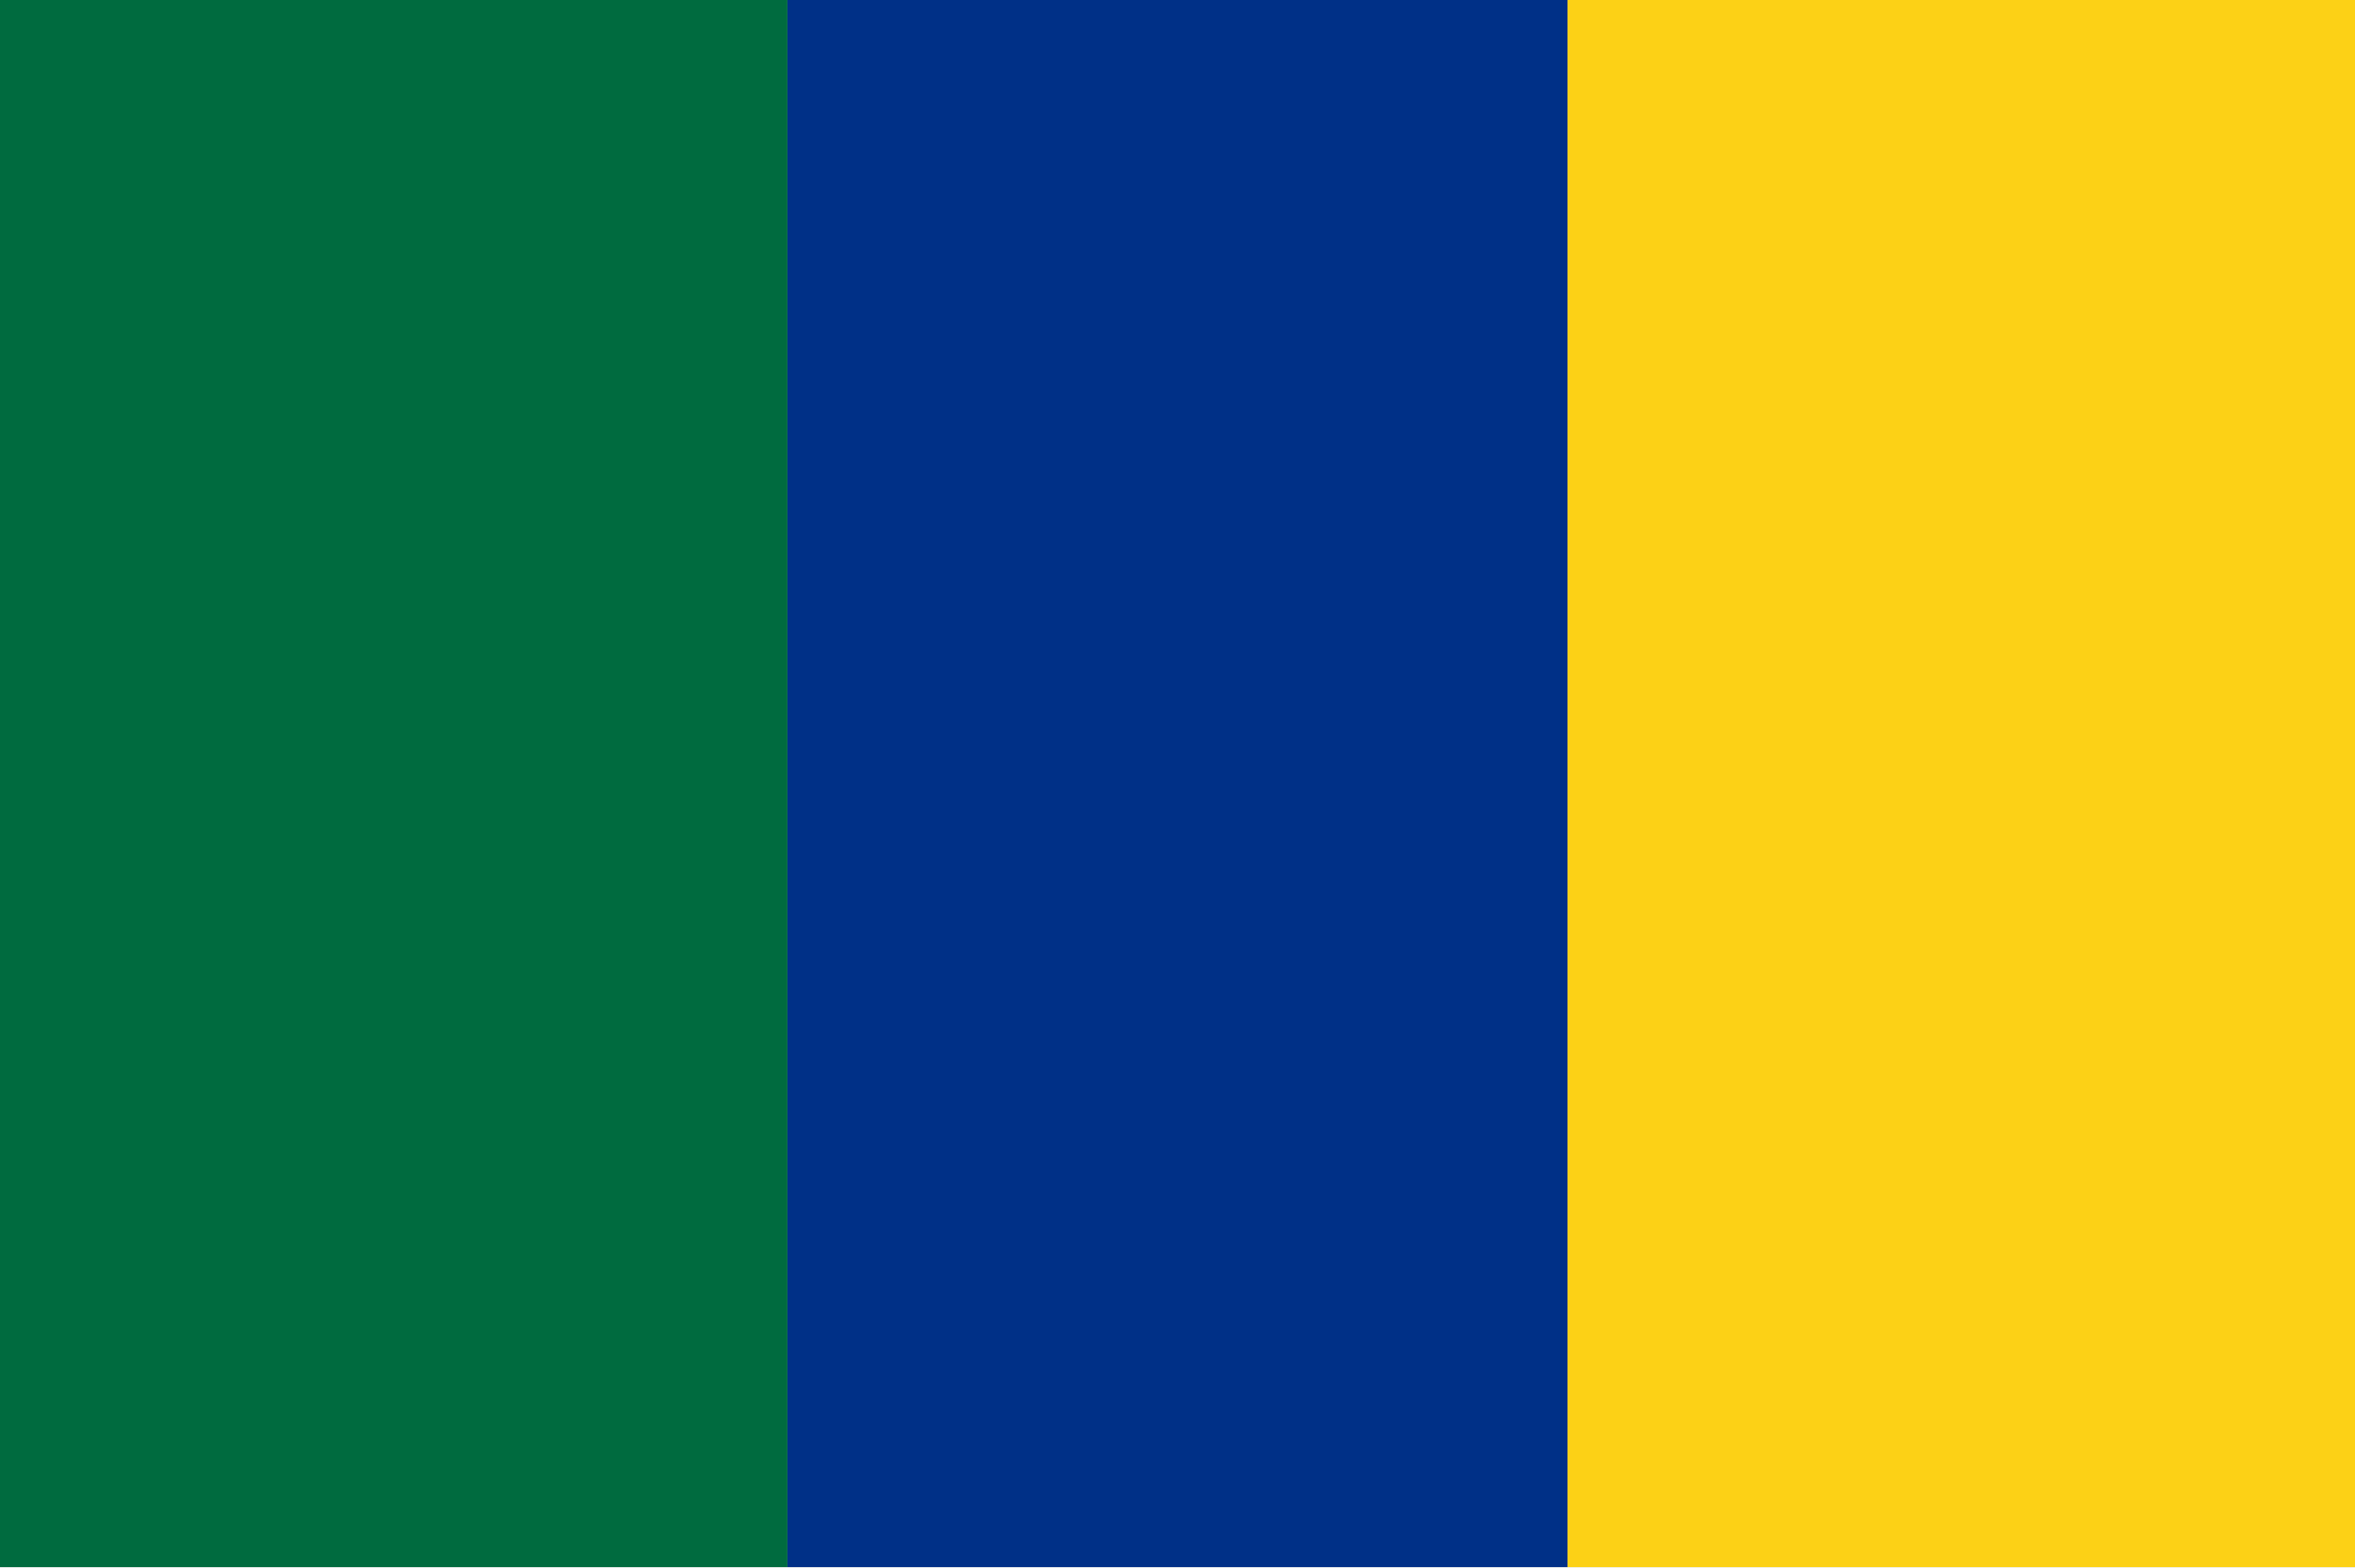
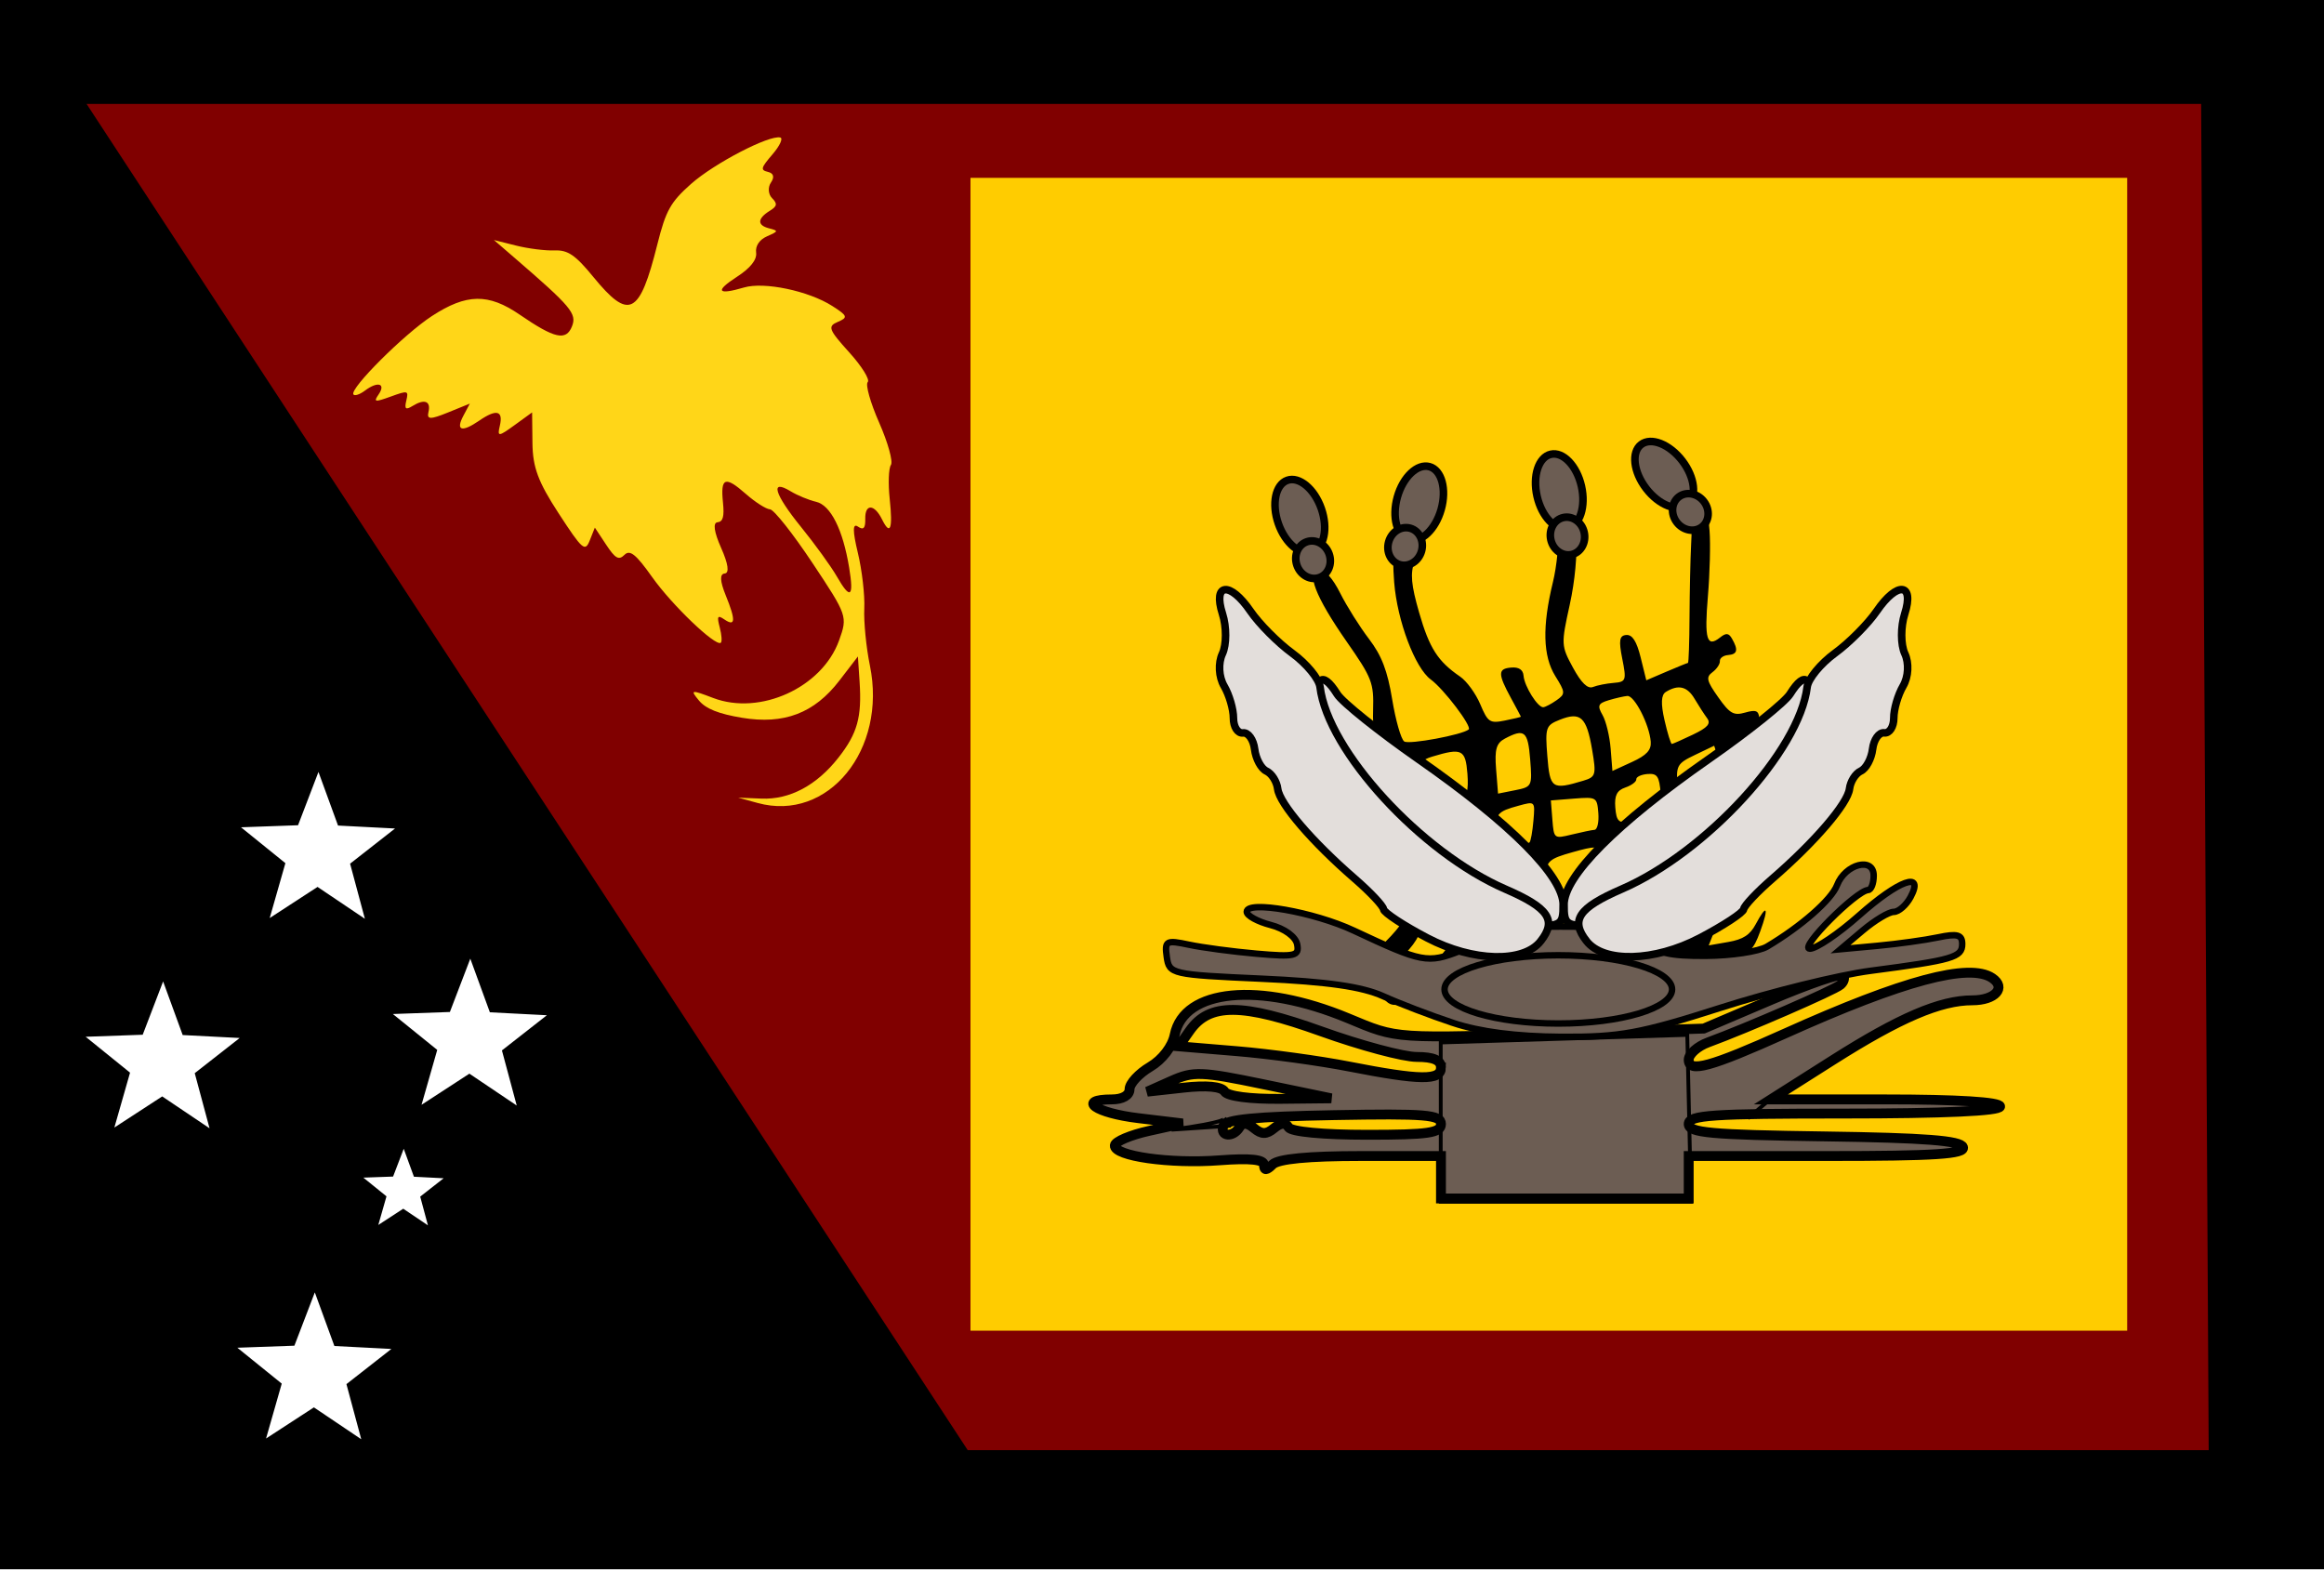
- <svg xmlns="http://www.w3.org/2000/svg" viewBox="0 0 320 213">
-   <rect width="107" height="213" fill="#006B3F" />
-   <rect x="107" width="106" height="213" fill="#003087" />
-   <rect x="213" width="107" height="213" fill="#FCD116" />
+ <svg xmlns="http://www.w3.org/2000/svg" width="612.8" height="413.8" version="1.0">
+   <path style="opacity:1;color:#000;fill:#000;fill-opacity:1;fill-rule:nonzero;stroke:#000;stroke-width:1.8;stroke-linecap:butt;stroke-linejoin:miter;marker:none;marker-start:none;marker-mid:none;marker-end:none;stroke-miterlimit:4;stroke-dasharray:none;stroke-dashoffset:0;stroke-opacity:1;visibility:visible;display:inline;overflow:visible;enable-background:accumulate" d="M12-428.638h611v412H12z" transform="translate(-11.1 429.5378)" />
+   <path style="fill:maroon;fill-rule:evenodd;stroke:#000;stroke-width:1px;stroke-linecap:butt;stroke-linejoin:miter;stroke-opacity:1" d="m33-402.638 233 356h328l-2-356H33z" transform="translate(-11.1 429.5378)" />
+   <path style="opacity:1;color:#000;fill:#fc0;fill-opacity:1;fill-rule:nonzero;stroke:none;stroke-width:1.8;stroke-linecap:butt;stroke-linejoin:miter;marker:none;marker-start:none;marker-mid:none;marker-end:none;stroke-miterlimit:4;stroke-dasharray:none;stroke-dashoffset:0;stroke-opacity:1;visibility:visible;display:inline;overflow:visible;enable-background:accumulate" d="M267-382.638h305v304H267z" transform="translate(-11.1 429.5378)" />
+   <path style="fill:#000" d="M877.617-30.224c.473-.449 1.783-.596 2.91-.328 1.245.296.908.616-.861.816-1.6.181-2.522-.039-2.049-.487zm-1.06-8.754c-.014-.509.896-2.079 2.021-3.489 3.256-4.081 2.403-4.592-6.483-3.888-7.914.628-8.358.831-8.127 3.737.152 1.912-.619 3.141-2.039 3.254-1.421.113-2.375-.98-2.527-2.892-.206-2.595-.954-3.017-4.81-2.711-3.551.282-4.523.908-4.371 2.82.231 2.917-3.579 3.604-5.123.923-2.262-3.926-1.946-12.725.545-15.202 7.085-7.044 9.919-14.233 10.102-25.626.106-6.62-.411-9.893-1.644-10.391-.99-.4-1.865-1.55-1.944-2.557-.08-1.007-1.696-4.012-3.593-6.677-1.896-2.666-3.505-5.572-3.575-6.46-.07-.887-.787-1.561-1.593-1.497-.872.069-1.371-3.021-1.233-7.633.216-7.209-.269-8.467-6.958-18.061-8.322-11.935-10.855-18.56-7.208-18.849 1.499-.119 3.504 2.091 5.496 6.058 1.725 3.435 5.14 8.869 7.59 12.076 3.334 4.365 4.87 8.366 6.111 15.916.911 5.546 2.342 10.547 3.179 11.113 1.281.865 15.335-1.75 16.995-3.162.93-.791-6.57-10.679-9.997-13.182-4.158-3.036-8.847-15.493-9.652-25.642-.678-8.55.144-10.936 3.868-11.231 3.388-.269 3.488.107 1.514 5.653-1.175 3.301-.914 6.244 1.205 13.598 2.704 9.383 4.916 12.835 10.812 16.871 1.727 1.182 4.115 4.464 5.308 7.294 1.996 4.735 2.511 5.077 6.458 4.288 2.359-.471 4.273-.931 4.253-1.023-.02-.091-1.199-2.3-2.619-4.909-3.498-6.422-3.484-7.763.084-8.046 2.005-.159 3.109.578 3.234 2.159.22 2.781 3.755 8.418 5.206 8.303.543-.043 2.12-.875 3.506-1.848 2.356-1.655 2.334-2.068-.339-6.363-3.277-5.267-3.477-13.094-.631-24.766 1.015-4.162 1.639-10.473 1.388-14.025-.347-4.9.093-6.501 1.826-6.638 3.434-.272 4.071 13.676 1.216 26.639-2.289 10.396-2.268 10.81.866 16.573 2.19 4.027 3.864 5.651 5.254 5.096 1.122-.448 3.596-.937 5.498-1.088 3.231-.256 3.378-.672 2.239-6.362-.972-4.857-.757-6.124 1.062-6.269 1.587-.126 2.735 1.663 3.777 5.884l1.497 6.065 5.315-2.276c2.923-1.252 5.474-2.288 5.668-2.304.195-.015.381-5.457.415-12.092.034-6.635.222-15.23.419-19.099.356-7.013.34-7.042-5.356-9.47-3.142-1.34-5.777-3.127-5.854-3.971-.229-2.5 4.517-2.13 10.238.797 4.821 2.467 5.387 3.339 5.834 8.983.273 3.438.077 11.211-.435 17.273-.96 11.36-.285 13.639 3.216 10.867 1.587-1.257 2.266-1.192 3.124.296 1.723 2.99 1.455 4.144-1.009 4.339-1.256.1-2.233.811-2.172 1.582.061.77-.818 2.093-1.954 2.938-1.766 1.314-1.547 2.27 1.511 6.599 3.062 4.335 4.082 4.917 7.103 4.051 2.824-.809 3.566-.521 3.722 1.448.128 1.612-1.124 2.836-3.638 3.557-2.55.731-3.501 1.676-2.839 2.824.547.949 1.193 4.233 1.436 7.299.394 4.969.767 5.478 3.435 4.69 2.22-.656 3.041-.279 3.179 1.459.102 1.289-.548 2.401-1.445 2.472-3.175.252-5.697 4.039-5.377 8.076.178 2.25-.168 5.925-.769 8.167l-1.094 4.076 5.161-2.21c5.064-2.168 5.145-2.157 4.322.607-1.022 3.43-3.009 4.8-7.514 5.182-1.883.16-3.403.546-3.378.859.025.313-1.046 3.341-2.379 6.729l-2.424 6.16 5.188-.907c3.868-.676 5.695-1.856 7.179-4.636 2.957-5.538 3.573-4.608 1.215 1.831-1.846 5.04-2.704 5.8-7.802 6.912-5.326 1.161-5.705 1.544-5.396 5.443.231 2.909-.367 4.249-1.95 4.375-1.595.126-2.386-1.116-2.624-4.121-.321-4.047-.638-4.278-5.362-3.904-4.357.345-5.231.987-6.607 4.853-1.04 2.923-2.561 4.532-4.424 4.68-2.478.197-2.7-.296-1.74-3.874.605-2.254 1.088-4.241 1.075-4.414-.014-.173-2.84-.092-6.28.181-6.252.496-6.254.498-5.292 4.749.785 3.468.458 4.293-1.775 4.47-2.115.168-2.816-.762-3.079-4.085-.272-3.425-.938-4.255-3.267-4.07-1.994.158-3.377 1.646-4.343 4.673-1.101 3.45-2.24 4.507-5.104 4.734-2.028.161-3.698-.124-3.712-.633zm-17.786-11.225c-.052-.653 1.877-3.31 4.285-5.906l4.379-4.719-6.294.499c-4.48.355-6.528 1.114-7.108 2.634-.448 1.174-1.985 3.244-3.416 4.6-3.871 3.668-3.025 4.973 2.92 4.501 2.93-.232 5.285-.956 5.233-1.609zm22.217-5.824c-.733-4.312-1.465-5.207-4.338-5.308-1.901-.067-3.41.451-3.355 1.151.055.7-1.87 3.396-4.278 5.991l-4.379 4.719 8.616-.683 8.616-.683-.882-5.187zm11.877 2.004c.396-1.302 1.994-3.463 3.551-4.802 4.278-3.679 3.344-4.566-4.183-3.969l-6.849.543.439 5.531c.368 4.647.909 5.494 3.38 5.298 1.618-.128 3.266-1.299 3.662-2.601zm20.583-4.954 2.049-5.795-5.506.813c-4.114.607-5.595 1.445-5.856 3.314-.193 1.376-1.672 3.859-3.288 5.517l-2.938 3.016 6.746-.535c6.627-.525 6.782-.637 8.795-6.33zm13.463-1.409 1.841-6.087-3.466.82c-2.222.526-4.142 2.427-5.349 5.296-2.51 5.963-2.315 6.685 1.711 6.346 2.748-.231 3.786-1.488 5.264-6.375zm-59-9.756c-.361-4.553-.934-5.492-3.242-5.309-1.935.153-3.232 1.736-4.189 5.114-1.862 6.57-1.899 6.501 3.303 6.088 4.397-.349 4.55-.567 4.128-5.893zm12.749.184c3.091-6.33 2.762-6.98-3.295-6.5-5.299.42-5.325.452-4.889 5.953.359 4.524.942 5.491 3.201 5.312 1.663-.132 3.646-2.028 4.983-4.766zm20.808-2.322c.701-2.829.984-6.105.631-7.28-.574-1.906-1.366-1.932-7.367-.248-6.116 1.717-6.771 2.287-7.246 6.3-.287 2.427-.984 5.126-1.548 5.998-.753 1.164 1.004 1.424 6.616.98l7.641-.606 1.274-5.144zm15.404 1.521c-.1-1.258.051-4.887.334-8.066.489-5.485.331-5.764-3.114-5.473-5.744.485-6.813 1.907-7.154 9.515l-.32 7.137 5.217-.414c4.072-.323 5.177-.916 5.036-2.7zm16.03-8.596c.867-4.29 1.139-8.1.604-8.466-.535-.366-2.985-.143-5.444.498-4.137 1.077-4.549 1.749-5.522 9.006-.578 4.313-1.028 8.142-.998 8.508.029.366 2.242.124 4.918-.539 4.532-1.123 4.973-1.739 6.442-9.005zm-64.111-4.153c.546-5.083-.131-5.865-4.765-5.497-3.32.263-3.674.818-3.325 5.211.346 4.363.799 4.884 4.022 4.629 2.929-.232 3.717-1.073 4.068-4.342zm14.627 1.094c.319-.302.778-2.867 1.021-5.701.441-5.151.441-5.151-3.889-3.963-5.633 1.545-6.001 1.974-6.611 7.687l-.515 4.823 4.708-1.148c2.589-.632 4.968-1.395 5.287-1.698zm17.143-3.304c.732-.058 1.178-2.041.991-4.408-.333-4.2-.486-4.29-6.429-3.819l-6.088.483.402 5.07c.398 5.023.446 5.06 5.097 3.925 2.582-.63 5.295-1.193 6.027-1.251zm15.51-3.217c1.648-.658 2.221-2.547 1.92-6.337-.363-4.58-.89-5.363-3.472-5.158-1.674.133-3.003.757-2.953 1.388.05.63-1.251 1.606-2.891 2.168-2.219.76-2.897 2.101-2.648 5.241.289 3.643.837 4.179 4.015 3.927 2.024-.161 4.737-.713 6.029-1.229zm17.39-8.049c.448-2.417.325-5.858-.275-7.648l-1.09-3.254-5.063 2.425c-4.745 2.273-5.033 2.802-4.588 8.421l.475 5.996 4.862-.773c4.191-.666 4.975-1.38 5.678-5.167zm-68.299 3.428c1.699-.678 2.216-2.601 1.872-6.951-.508-6.41-1.445-6.868-9.243-4.523-2.964.892-3.257 1.55-2.109 4.748 1.453 4.048 4.467 7.874 6.101 7.745.567-.045 2.088-.503 3.38-1.019zm18.418-10.745c-.591-7.453-1.505-8.203-6.661-5.472-2.261 1.198-2.738 2.837-2.327 8.01l.516 6.504 4.523-.903c4.438-.886 4.512-1.039 3.949-8.139zm14.016 5.635c3.3-.992 3.451-1.527 2.312-8.224-1.458-8.572-3.025-10.025-8.484-7.864-3.725 1.475-3.917 2.031-3.318 9.586.683 8.618 1.223 8.988 9.49 6.503zm17.778-10.294c-.359-4.528-4.302-12.225-6.176-12.057-.913.082-3.133.592-4.932 1.133-2.783.838-3.023 1.421-1.605 3.901.917 1.604 1.878 5.579 2.136 8.832l.469 5.916 5.172-2.372c3.845-1.764 5.112-3.137 4.936-5.354zm11.159-1.879c3.878-1.858 4.761-2.886 3.704-4.313-.764-1.031-2.253-3.336-3.31-5.123-1.937-3.276-4.285-3.833-7.58-1.798-1.242.767-1.348 3.047-.346 7.43.795 3.478 1.669 6.306 1.943 6.284.274-.022 2.789-1.137 5.59-2.479z" transform="translate(-480.1 304.5378)" />
+   <path style="fill:#6c5d53;stroke:#000;stroke-width:2.6;stroke-miterlimit:4;stroke-dasharray:none;stroke-opacity:1" d="M388.062-115.098v-5.599h-21.089c-13.914 0-21.851.762-23.329 2.24-1.603 1.603-2.24 1.636-2.24.119 0-1.452-3.676-1.84-11.664-1.231-13.118 1.001-27.943-1.102-27.686-3.927.093-1.026 4.156-2.749 9.029-3.827l8.859-1.96-11.664-1.398c-11.324-1.357-16.402-4.945-6.999-4.945 2.822 0 4.666-1.065 4.666-2.694 0-1.482 2.442-4.136 5.426-5.899 3.208-1.895 5.852-5.338 6.469-8.424 2.429-12.146 22.385-14.071 45.669-4.405 13.395 5.561 11.434 5.431 58.727 3.888l35.106-1.145 17.806-7.579c9.794-4.168 18.295-7.09 18.892-6.493.597.597.302 1.743-.656 2.546-1.709 1.433-24.759 11.458-34.869 15.166-2.823 1.035-5.132 3.104-5.132 4.597 0 3.484 5.713 1.92 25.506-6.982 31.081-13.979 48.499-18.639 54.518-14.587 3.778 2.544.8 5.882-5.247 5.882-8.446 0-19.159 4.588-36.7 15.716l-16.411 10.412h30.226c18.906 0 30.226.699 30.226 1.866 0 1.188-14.93 1.866-41.059 1.866-34.986 0-41.059.408-41.059 2.759 0 2.321 5.68 2.84 35.772 3.266 26.59.377 35.972 1.106 36.548 2.84.603 1.813-7.364 2.333-35.772 2.333h-36.548v11.198h-65.321v-5.599zm-53.134-13.155c.827-1.338 2.043-1.265 3.843.229 2.012 1.67 3.255 1.67 5.267 0 1.8-1.494 3.016-1.566 3.843-.229.719 1.163 9.116 1.957 20.695 1.957 16.225 0 19.486-.477 19.486-2.848 0-2.451-3.95-2.776-28.308-2.333-20.61.375-28.519 1.15-29.083 2.848-.938 2.822 2.555 3.13 4.257.376zm6.296-11.37c-16.348-3.39-18.464-3.467-24.262-.879l-6.352 2.836 9.559-1.056c6.088-.672 10.025-.302 10.841 1.019.763 1.234 6.721 2.018 14.703 1.934l13.421-.141-17.91-3.714zm46.837-4.403c0-1.944-1.954-2.799-6.392-2.799-3.516 0-14.842-3.035-25.17-6.745-20.854-7.49-29.514-7.535-34.684-.18l-2.899 4.125 15.443 1.291c8.494.71 21.742 2.524 29.441 4.031 18.828 3.686 24.262 3.748 24.262.277z" transform="translate(-8.1 425.5378)" />
+   <path style="fill:none;fill-rule:evenodd;stroke:#000;stroke-width:1px;stroke-linecap:butt;stroke-linejoin:miter;stroke-opacity:1" d="M317-127.638c15-2 14-3 14-3l1 2-15 1zM476-136.638l-7 6 7-6zM388-150.638v42h66l-1-44-65 2z" transform="translate(-8.1 425.5378)" />
+   <g>
+     <path d="M721.298-251.78c-5.883-1.952-14.198-5.131-18.477-7.065-5.563-2.515-14.708-3.829-32.092-4.613-23.752-1.071-24.327-1.203-24.966-5.718-.607-4.292-.191-4.523 5.835-3.242 3.569.759 11.601 1.826 17.85 2.372 10.134.885 11.289.618 10.694-2.47-.386-2.006-3.324-4.151-6.985-5.1-3.475-.9-6.318-2.471-6.318-3.489 0-3.07 17.735.043 28.202 4.95 18.043 8.46 19.489 8.737 28.062 5.369 4.356-1.711 7.92-3.854 7.92-4.761 0-.907 8.315-1.65 18.477-1.65 15.884 0 19.023.546 22.367 3.89 3.079 3.079 6.423 3.876 16.046 3.821 6.686-.038 13.943-1.132 16.128-2.431 9.035-5.374 16.974-12.34 18.459-16.197 2.161-5.613 9.661-7.565 9.661-2.515 0 2.039-.656 3.744-1.459 3.788-3.183.174-18.398 15.48-15.388 15.48 1.706 0 7.537-3.939 12.957-8.752 10.588-9.403 17.335-11.813 13.615-4.862-1.145 2.139-3.145 3.894-4.445 3.9-1.3.005-4.988 2.223-8.198 4.929l-5.835 4.919 9.725-.9c5.349-.495 12.569-1.499 16.046-2.232 5.046-1.064 6.321-.707 6.321 1.769 0 3.496-2.431 4.206-24.115 7.042-8.449 1.105-26.284 5.501-39.633 9.769-21.213 6.782-26.506 7.746-42.014 7.655-11.718-.069-21.376-1.31-28.44-3.653z" style="fill:#6c5d53;fill-opacity:1;stroke:#000;stroke-width:1.7;stroke-miterlimit:4;stroke-dasharray:none;stroke-opacity:1" transform="translate(-338.1 521.5378)" />
+     <path d="M779-260.638a30 9 0 1 1-60 0 30 9 0 1 1 60 0z" style="opacity:1;color:#000;fill:#6c5d53;fill-opacity:1;fill-rule:nonzero;stroke:#000;stroke-width:1.7;stroke-linecap:butt;stroke-linejoin:miter;marker:none;marker-start:none;marker-mid:none;marker-end:none;stroke-miterlimit:4;stroke-dasharray:none;stroke-dashoffset:0;stroke-opacity:1;visibility:visible;display:inline;overflow:visible;enable-background:accumulate" transform="translate(-338.1 521.5378)" />
+     <g>
+       <path style="fill:#e3dedb;stroke:#000;stroke-width:2.036;stroke-opacity:1" d="M740.488-148.946c0-7.557 13.748-21.381 38.253-38.466 10.404-7.254 20.017-14.951 21.363-17.106 4.143-6.634 6.154-4.365 4.811 5.43-1.933 14.101-7.73 25.291-18.365 35.45-13.515 12.909-26.911 20.169-37.408 20.272-8.127.08-8.653-.259-8.653-5.58z" transform="translate(-328.1 387.5378)" />
+       <path style="fill:#e3dedb;fill-opacity:1;stroke:#000;stroke-width:2;stroke-miterlimit:4;stroke-dasharray:none;stroke-opacity:1" d="M746.444-139.378c-4.328-5.526-2.14-8.756 9.284-13.709 22.261-9.652 46.843-36.453 48.892-53.306.261-2.148 3.557-6.154 7.324-8.903 3.767-2.749 8.732-7.746 11.033-11.104 5.403-7.886 9.981-7.434 7.368.728-1.093 3.413-1.082 8.141.024 10.508 1.157 2.475.964 6.098-.455 8.53-1.356 2.325-2.462 6.122-2.457 8.438.005 2.316-1.125 4.072-2.51 3.904-1.386-.168-2.771 1.764-3.078 4.294-.308 2.53-1.706 5.13-3.108 5.777-1.402.647-2.74 2.757-2.975 4.688-.476 3.913-9.103 13.972-20.305 23.675-4.059 3.516-7.476 7.141-7.594 8.055-.117.914-5.334 4.339-11.592 7.61-11.979 6.261-25.301 6.625-29.851.816z" transform="translate(-328.1 387.5378)" />
+       <g>
+         <path style="fill:#e3dedb;stroke:#000;stroke-width:2.036;stroke-opacity:1" d="M740.488-148.946c0-7.557 13.748-21.381 38.253-38.466 10.404-7.254 20.017-14.951 21.363-17.106 4.143-6.634 6.154-4.365 4.811 5.43-1.933 14.101-7.73 25.291-18.365 35.45-13.515 12.909-26.911 20.169-37.408 20.272-8.127.08-8.653-.259-8.653-5.58z" transform="matrix(-1 0 0 1 1152.696 387.5555)" />
+         <path style="fill:#e3dedb;fill-opacity:1;stroke:#000;stroke-width:2;stroke-miterlimit:4;stroke-dasharray:none;stroke-opacity:1" d="M746.444-139.378c-4.328-5.526-2.14-8.756 9.284-13.709 22.261-9.652 46.843-36.453 48.892-53.306.261-2.148 3.557-6.154 7.324-8.903 3.767-2.749 8.732-7.746 11.033-11.104 5.403-7.886 9.981-7.434 7.368.728-1.093 3.413-1.082 8.141.024 10.508 1.157 2.475.964 6.098-.455 8.53-1.356 2.325-2.462 6.122-2.457 8.438.005 2.316-1.125 4.072-2.51 3.904-1.386-.168-2.771 1.764-3.078 4.294-.308 2.53-1.706 5.13-3.108 5.777-1.402.647-2.74 2.757-2.975 4.688-.476 3.913-9.103 13.972-20.305 23.675-4.059 3.516-7.476 7.141-7.594 8.055-.117.914-5.334 4.339-11.592 7.61-11.979 6.261-25.301 6.625-29.851.816z" transform="matrix(-1 0 0 1 1152.696 387.5555)" />
+       </g>
+     </g>
+   </g>
+   <g>
+     <path style="opacity:1;color:#000;fill:#6c5d53;fill-opacity:1;fill-rule:nonzero;stroke:#000;stroke-width:2;stroke-linecap:butt;stroke-linejoin:miter;marker:none;marker-start:none;marker-mid:none;marker-end:none;stroke-miterlimit:4;stroke-dasharray:none;stroke-dashoffset:0;stroke-opacity:1;visibility:visible;display:inline;overflow:visible;enable-background:accumulate" d="M826-172.638a6 10 0 1 1-12 0 6 10 0 1 1 12 0z" transform="rotate(-19.24953 1491.651 1388.878)" />
+     <path style="opacity:1;color:#000;fill:#6c5d53;fill-opacity:1;fill-rule:nonzero;stroke:#000;stroke-width:2;stroke-linecap:butt;stroke-linejoin:miter;marker:none;marker-start:none;marker-mid:none;marker-end:none;stroke-miterlimit:4;stroke-dasharray:none;stroke-dashoffset:0;stroke-opacity:1;visibility:visible;display:inline;overflow:visible;enable-background:accumulate" d="M826-159.638a4.5 5 0 1 1-9 0 4.5 5 0 1 1 9 0z" transform="rotate(-19.24953 1489.703 1395.275)" />
+   </g>
+   <g>
+     <path style="opacity:1;color:#000;fill:#6c5d53;fill-opacity:1;fill-rule:nonzero;stroke:#000;stroke-width:2;stroke-linecap:butt;stroke-linejoin:miter;marker:none;marker-start:none;marker-mid:none;marker-end:none;stroke-miterlimit:4;stroke-dasharray:none;stroke-dashoffset:0;stroke-opacity:1;visibility:visible;display:inline;overflow:visible;enable-background:accumulate" d="M826-172.638a6 10 0 1 1-12 0 6 10 0 1 1 12 0z" transform="rotate(15.72876 -508.1174 -1633.559)" />
+     <path style="opacity:1;color:#000;fill:#6c5d53;fill-opacity:1;fill-rule:nonzero;stroke:#000;stroke-width:2;stroke-linecap:butt;stroke-linejoin:miter;marker:none;marker-start:none;marker-mid:none;marker-end:none;stroke-miterlimit:4;stroke-dasharray:none;stroke-dashoffset:0;stroke-opacity:1;visibility:visible;display:inline;overflow:visible;enable-background:accumulate" d="M826-159.638a4.5 5 0 1 1-9 0 4.5 5 0 1 1 9 0z" transform="rotate(15.72876 -503.4976 -1640.299)" />
+   </g>
+   <g>
+     <path style="opacity:1;color:#000;fill:#6c5d53;fill-opacity:1;fill-rule:nonzero;stroke:#000;stroke-width:2;stroke-linecap:butt;stroke-linejoin:miter;marker:none;marker-start:none;marker-mid:none;marker-end:none;stroke-miterlimit:4;stroke-dasharray:none;stroke-dashoffset:0;stroke-opacity:1;visibility:visible;display:inline;overflow:visible;enable-background:accumulate" d="M826-172.638a6 10 0 1 1-12 0 6 10 0 1 1 12 0z" transform="rotate(-12.82012 1960.439 1798.063)" />
+     <path style="opacity:1;color:#000;fill:#6c5d53;fill-opacity:1;fill-rule:nonzero;stroke:#000;stroke-width:2;stroke-linecap:butt;stroke-linejoin:miter;marker:none;marker-start:none;marker-mid:none;marker-end:none;stroke-miterlimit:4;stroke-dasharray:none;stroke-dashoffset:0;stroke-opacity:1;visibility:visible;display:inline;overflow:visible;enable-background:accumulate" d="M826-159.638a4.5 5 0 1 1-9 0 4.5 5 0 1 1 9 0z" transform="rotate(-12.82012 1956.988 1807.464)" />
+   </g>
+   <g>
+     <path style="opacity:1;color:#000;fill:#6c5d53;fill-opacity:1;fill-rule:nonzero;stroke:#000;stroke-width:2;stroke-linecap:butt;stroke-linejoin:miter;marker:none;marker-start:none;marker-mid:none;marker-end:none;stroke-miterlimit:4;stroke-dasharray:none;stroke-dashoffset:0;stroke-opacity:1;visibility:visible;display:inline;overflow:visible;enable-background:accumulate" d="M826-172.638a6 10 0 1 1-12 0 6 10 0 1 1 12 0z" transform="rotate(-37.43311 1068.892 538.8003)" />
+     <path style="opacity:1;color:#000;fill:#6c5d53;fill-opacity:1;fill-rule:nonzero;stroke:#000;stroke-width:2;stroke-linecap:butt;stroke-linejoin:miter;marker:none;marker-start:none;marker-mid:none;marker-end:none;stroke-miterlimit:4;stroke-dasharray:none;stroke-dashoffset:0;stroke-opacity:1;visibility:visible;display:inline;overflow:visible;enable-background:accumulate" d="M826-159.638a4.5 5 0 1 1-9 0 4.5 5 0 1 1 9 0z" transform="rotate(-37.43311 1068.417 542.2519)" />
+   </g>
+   <g>
+     <path transform="rotate(2.744006 128.0483 -2974.04)" d="m252 242.362-14.594-8.841-13.841 9.978 3.899-16.611-13.767-10.08L230.7 215.382l5.333-16.208 6.61 15.73 17.063.063-12.918 11.147L252 242.362z" style="opacity:1;color:#000;fill:#fff;fill-opacity:1;fill-rule:nonzero;stroke:#000;stroke-width:2;stroke-linecap:butt;stroke-linejoin:miter;marker:none;marker-start:none;marker-mid:none;marker-end:none;stroke-miterlimit:4;stroke-dasharray:none;stroke-dashoffset:0;stroke-opacity:1;visibility:visible;display:inline;overflow:visible;enable-background:accumulate" />
+     <path transform="rotate(2.744006 -1045.7 -3801.548)" d="m252 242.362-14.594-8.841-13.841 9.978 3.899-16.611-13.767-10.08L230.7 215.382l5.333-16.208 6.61 15.73 17.063.063-12.918 11.147L252 242.362z" style="opacity:1;color:#000;fill:#fff;fill-opacity:1;fill-rule:nonzero;stroke:#000;stroke-width:2;stroke-linecap:butt;stroke-linejoin:miter;marker:none;marker-start:none;marker-mid:none;marker-end:none;stroke-miterlimit:4;stroke-dasharray:none;stroke-dashoffset:0;stroke-opacity:1;visibility:visible;display:inline;overflow:visible;enable-background:accumulate" />
+     <path transform="rotate(2.744006 -879.9434 -2113.576)" d="m252 242.362-14.594-8.841-13.841 9.978 3.899-16.611-13.767-10.08L230.7 215.382l5.333-16.208 6.61 15.73 17.063.063-12.918 11.147L252 242.362z" style="opacity:1;color:#000;fill:#fff;fill-opacity:1;fill-rule:nonzero;stroke:#000;stroke-width:2;stroke-linecap:butt;stroke-linejoin:miter;marker:none;marker-start:none;marker-mid:none;marker-end:none;stroke-miterlimit:4;stroke-dasharray:none;stroke-dashoffset:0;stroke-opacity:1;visibility:visible;display:inline;overflow:visible;enable-background:accumulate" />
+     <path transform="rotate(2.744006 -2737.548 -2925.501)" d="m252 242.362-14.594-8.841-13.841 9.978 3.899-16.611-13.767-10.08L230.7 215.382l5.333-16.208 6.61 15.73 17.063.063-12.918 11.147L252 242.362z" style="opacity:1;color:#000;fill:#fff;fill-opacity:1;fill-rule:nonzero;stroke:#000;stroke-width:2;stroke-linecap:butt;stroke-linejoin:miter;marker:none;marker-start:none;marker-mid:none;marker-end:none;stroke-miterlimit:4;stroke-dasharray:none;stroke-dashoffset:0;stroke-opacity:1;visibility:visible;display:inline;overflow:visible;enable-background:accumulate" />
+     <path transform="matrix(.52067 .02496 -.02496 .52067 -11.45628 191.8501)" d="m252 242.362-14.594-8.841-13.841 9.978 3.899-16.611-13.767-10.08L230.7 215.382l5.333-16.208 6.61 15.73 17.063.063-12.918 11.147L252 242.362z" style="opacity:1;color:#000;fill:#fff;fill-opacity:1;fill-rule:nonzero;stroke:#000;stroke-width:2;stroke-linecap:butt;stroke-linejoin:miter;marker:none;marker-start:none;marker-mid:none;marker-end:none;stroke-miterlimit:4;stroke-dasharray:none;stroke-dashoffset:0;stroke-opacity:1;visibility:visible;display:inline;overflow:visible;enable-background:accumulate" />
+   </g>
+   <path style="fill:#ffd618;fill-opacity:1" d="M211.858-218.946c7.473.309 14.568-3.466 20.337-10.82 4.992-6.364 6.186-10.655 5.564-19.997l-.443-6.664-4.893 6.37c-6.601 8.593-14.588 11.638-25.687 9.793-6.149-1.022-9.543-2.382-11.329-4.539-2.375-2.869-2.119-2.915 3.738-.682 12.386 4.723 28.74-2.753 33.206-15.179 2.274-6.327 2.194-6.559-7.04-20.445-5.137-7.725-10.166-14.08-11.176-14.121-1.01-.041-3.878-1.87-6.373-4.064-5.471-4.811-6.708-4.343-6.025 2.278.381 3.7-.002 5.075-1.449 5.204-1.247.111-.895 2.582.961 6.753 1.885 4.235 2.219 6.64.937 6.755-1.342.12-1.248 2.006.286 5.781 2.677 6.588 2.569 8.338-.389 6.317-1.777-1.214-1.984-.843-1.195 2.141.525 1.985.639 3.804.253 4.042-1.492.92-12.851-9.971-18.066-17.32-4.3-6.06-5.87-7.321-7.317-5.877-1.49 1.488-2.411.977-4.823-2.673l-2.981-4.512-1.346 3.381c-1.232 3.094-1.925 2.492-8.182-7.11-5.43-8.333-6.855-12.152-6.928-18.57l-.093-8.08-4.634 3.362c-4.249 3.083-4.571 3.097-3.877.17.955-4.03-.876-4.495-5.413-1.375-4.633 3.187-6.297 2.671-4.187-1.297l1.692-3.183-5.743 2.334c-4.687 1.905-5.637 1.886-5.166-.1.688-2.904-1.037-3.56-4.211-1.602-1.792 1.105-2.156.795-1.637-1.396.638-2.693.456-2.741-4.094-1.094-4.238 1.534-4.589 1.471-3.196-.569 1.976-2.894-.252-3.525-3.586-1.015-1.389 1.045-2.772 1.499-3.075 1.008-.968-1.569 13.384-15.883 20.715-20.661 9.119-5.943 14.888-6.031 23.159-.353 9.198 6.315 12.234 6.99 13.775 3.065 1.317-3.354-.193-5.153-15.221-18.122l-5.368-4.633 5.83 1.463c3.206.805 7.784 1.382 10.173 1.284 3.491-.144 5.483 1.213 10.15 6.915 9.515 11.626 12.237 10.25 16.955-8.569 2.222-8.862 3.471-11.099 8.867-15.883 6.114-5.421 20.57-12.942 23.526-12.242.809.192-.109 2.188-2.041 4.435-3.087 3.591-3.231 4.153-1.193 4.636 1.489.353 1.767 1.359.777 2.809-.849 1.243-.716 3.088.295 4.101 1.464 1.467 1.353 2.141-.546 3.312-3.341 2.06-3.443 3.834-.268 4.648 2.563.657 2.536.768-.532 2.125-1.991.88-3.089 2.532-2.853 4.288.251 1.864-1.512 4.083-5.071 6.385-5.882 3.804-5.156 4.884 1.887 2.809 5.31-1.565 17.013.889 23.259 4.877 4.054 2.588 4.21 3.038 1.461 4.196-2.745 1.156-2.42 2.026 2.991 8.007 3.339 3.691 5.543 7.237 4.897 7.881-.645.644.716 5.457 3.025 10.696 2.309 5.239 3.701 10.253 3.093 11.143-.608.89-.752 4.92-.321 8.955.853 7.982.162 9.809-2.033 5.378-2.016-4.069-4.503-4.145-4.411-.136.058 2.504-.464 3.057-1.937 2.051-1.411-.964-1.416 1.113-.017 6.926 1.099 4.566 1.863 11.171 1.697 14.677-.166 3.506.499 10.264 1.477 15.017 4.576 22.227-11.021 41.351-29.583 36.272l-5.157-1.411 6.125.253zm23.151-60.902c-1.654-10.055-4.874-16.471-8.719-17.368-1.929-.45-4.958-1.701-6.731-2.78-5.488-3.337-4.312.69 2.743 9.398 3.685 4.548 7.948 10.442 9.473 13.097 3.556 6.191 4.523 5.489 3.234-2.347z" transform="translate(-11.1 429.5378)" />
</svg>
